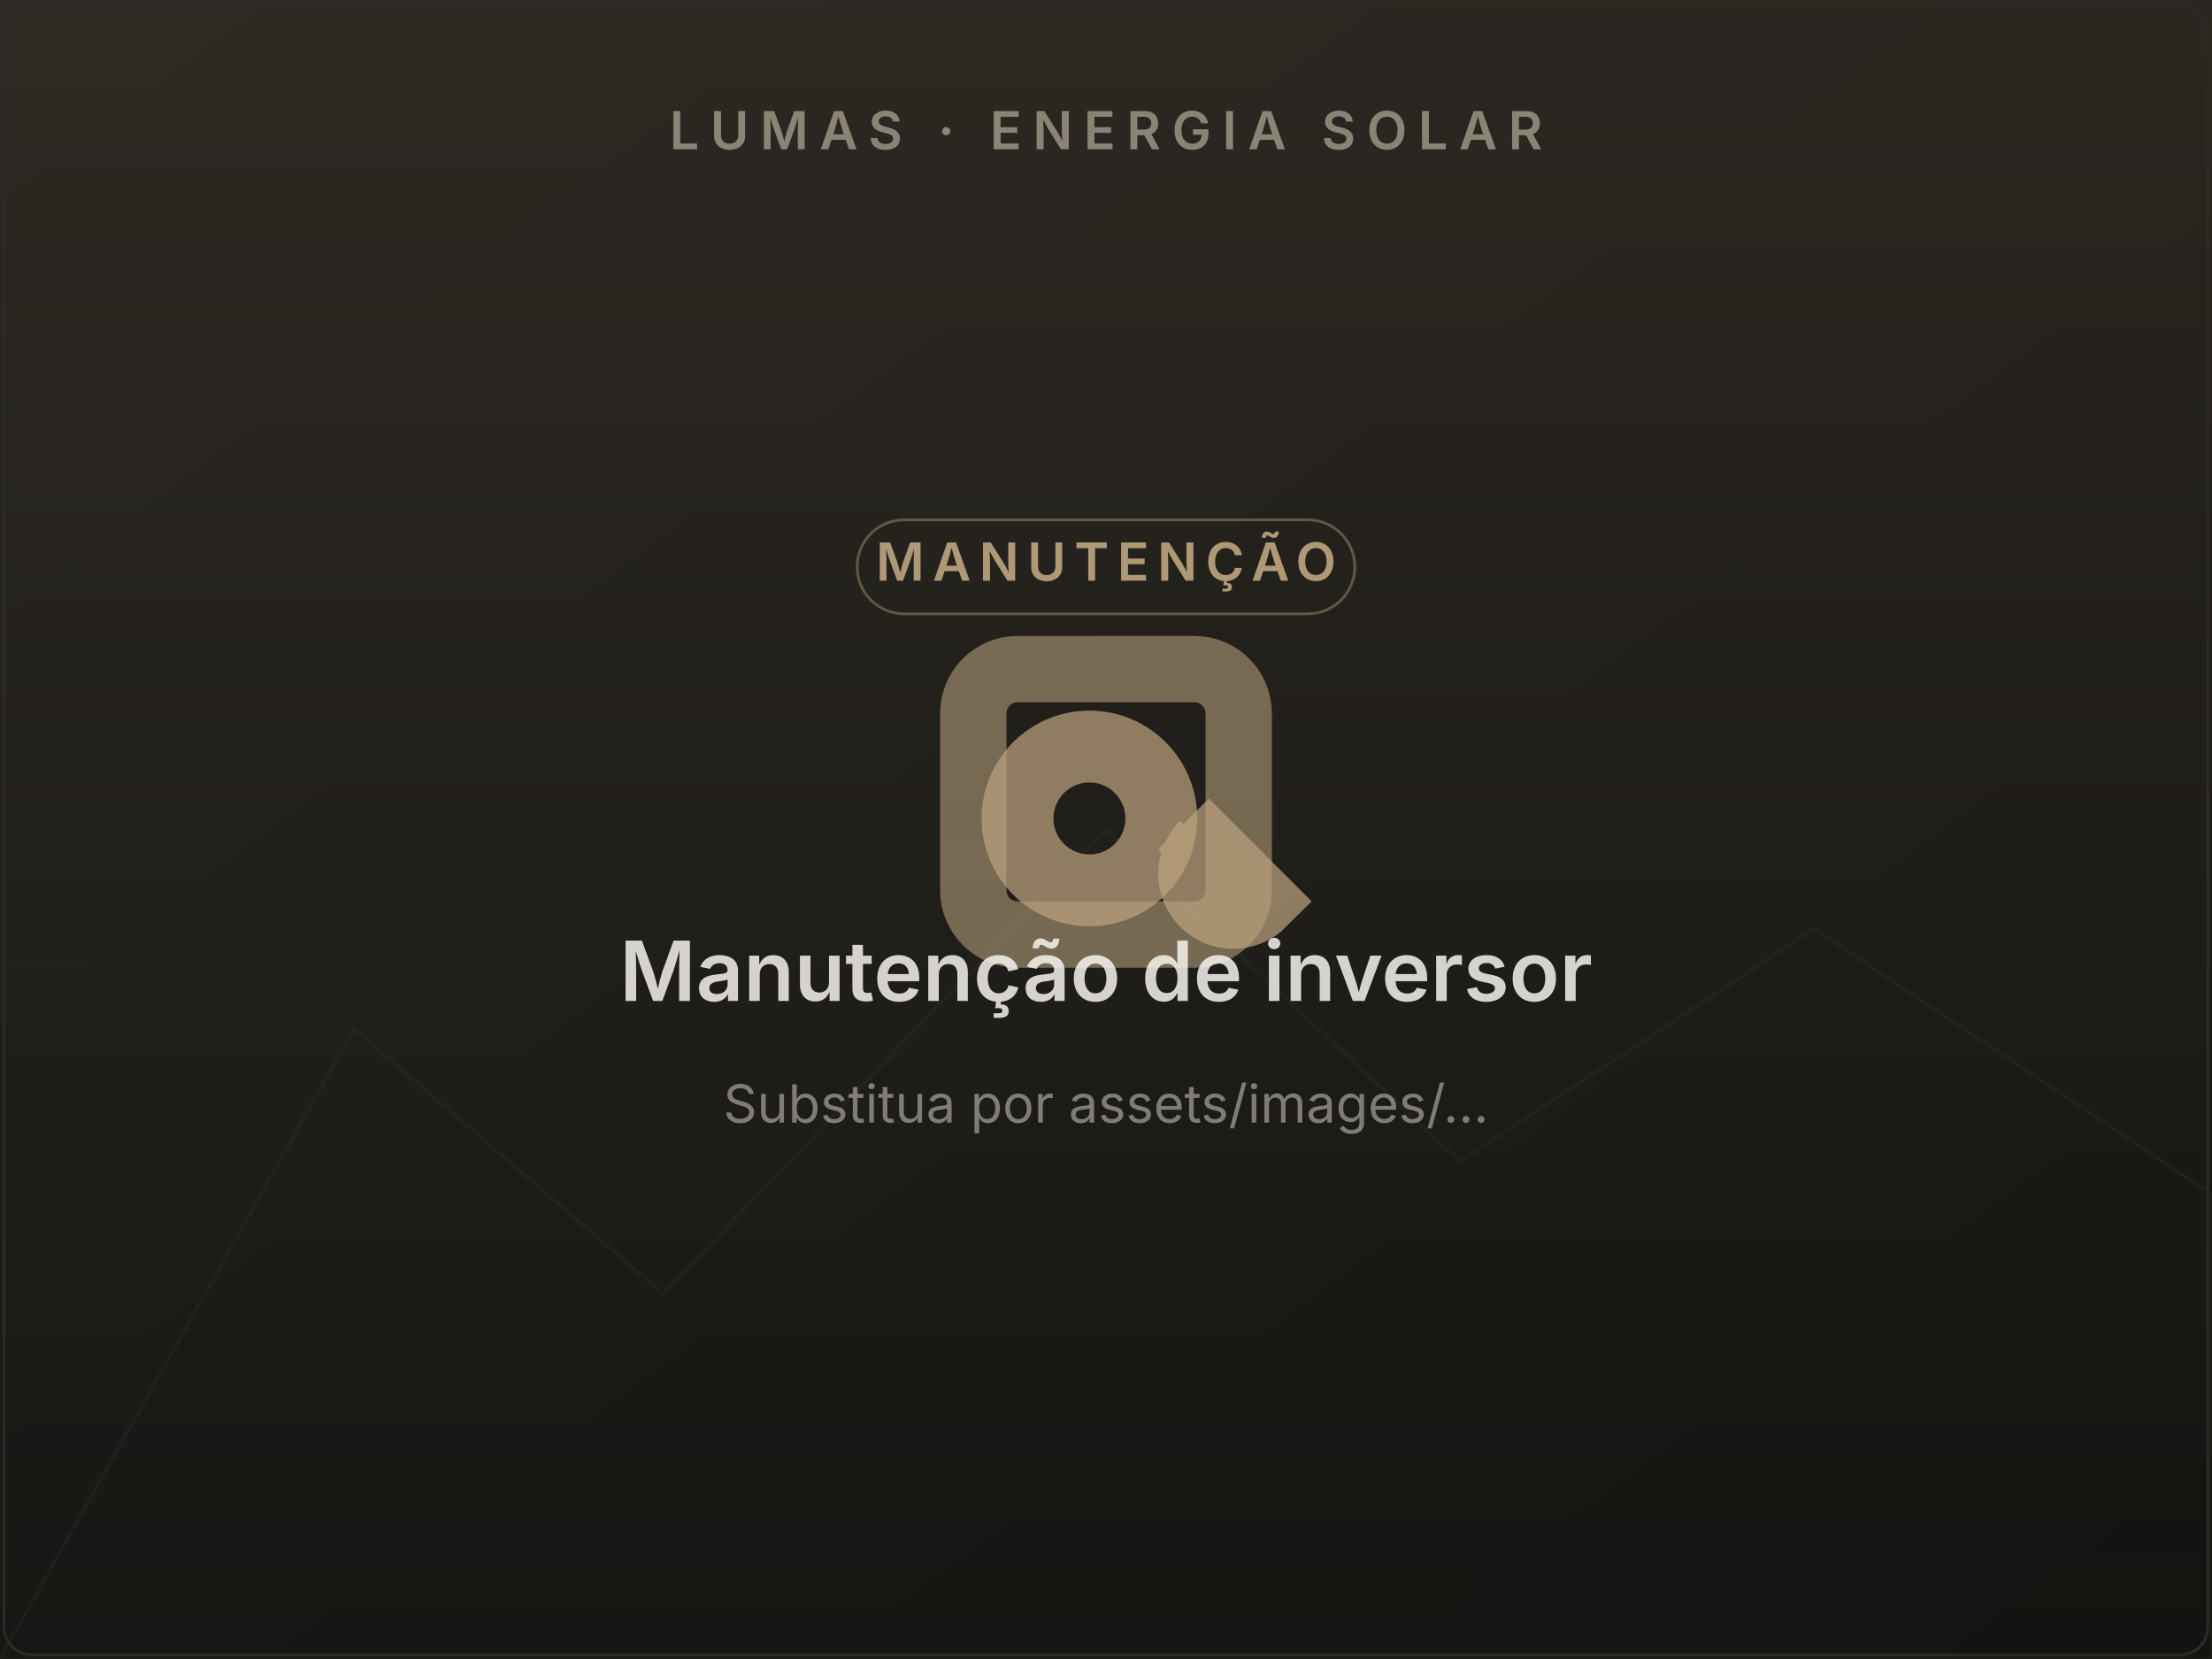
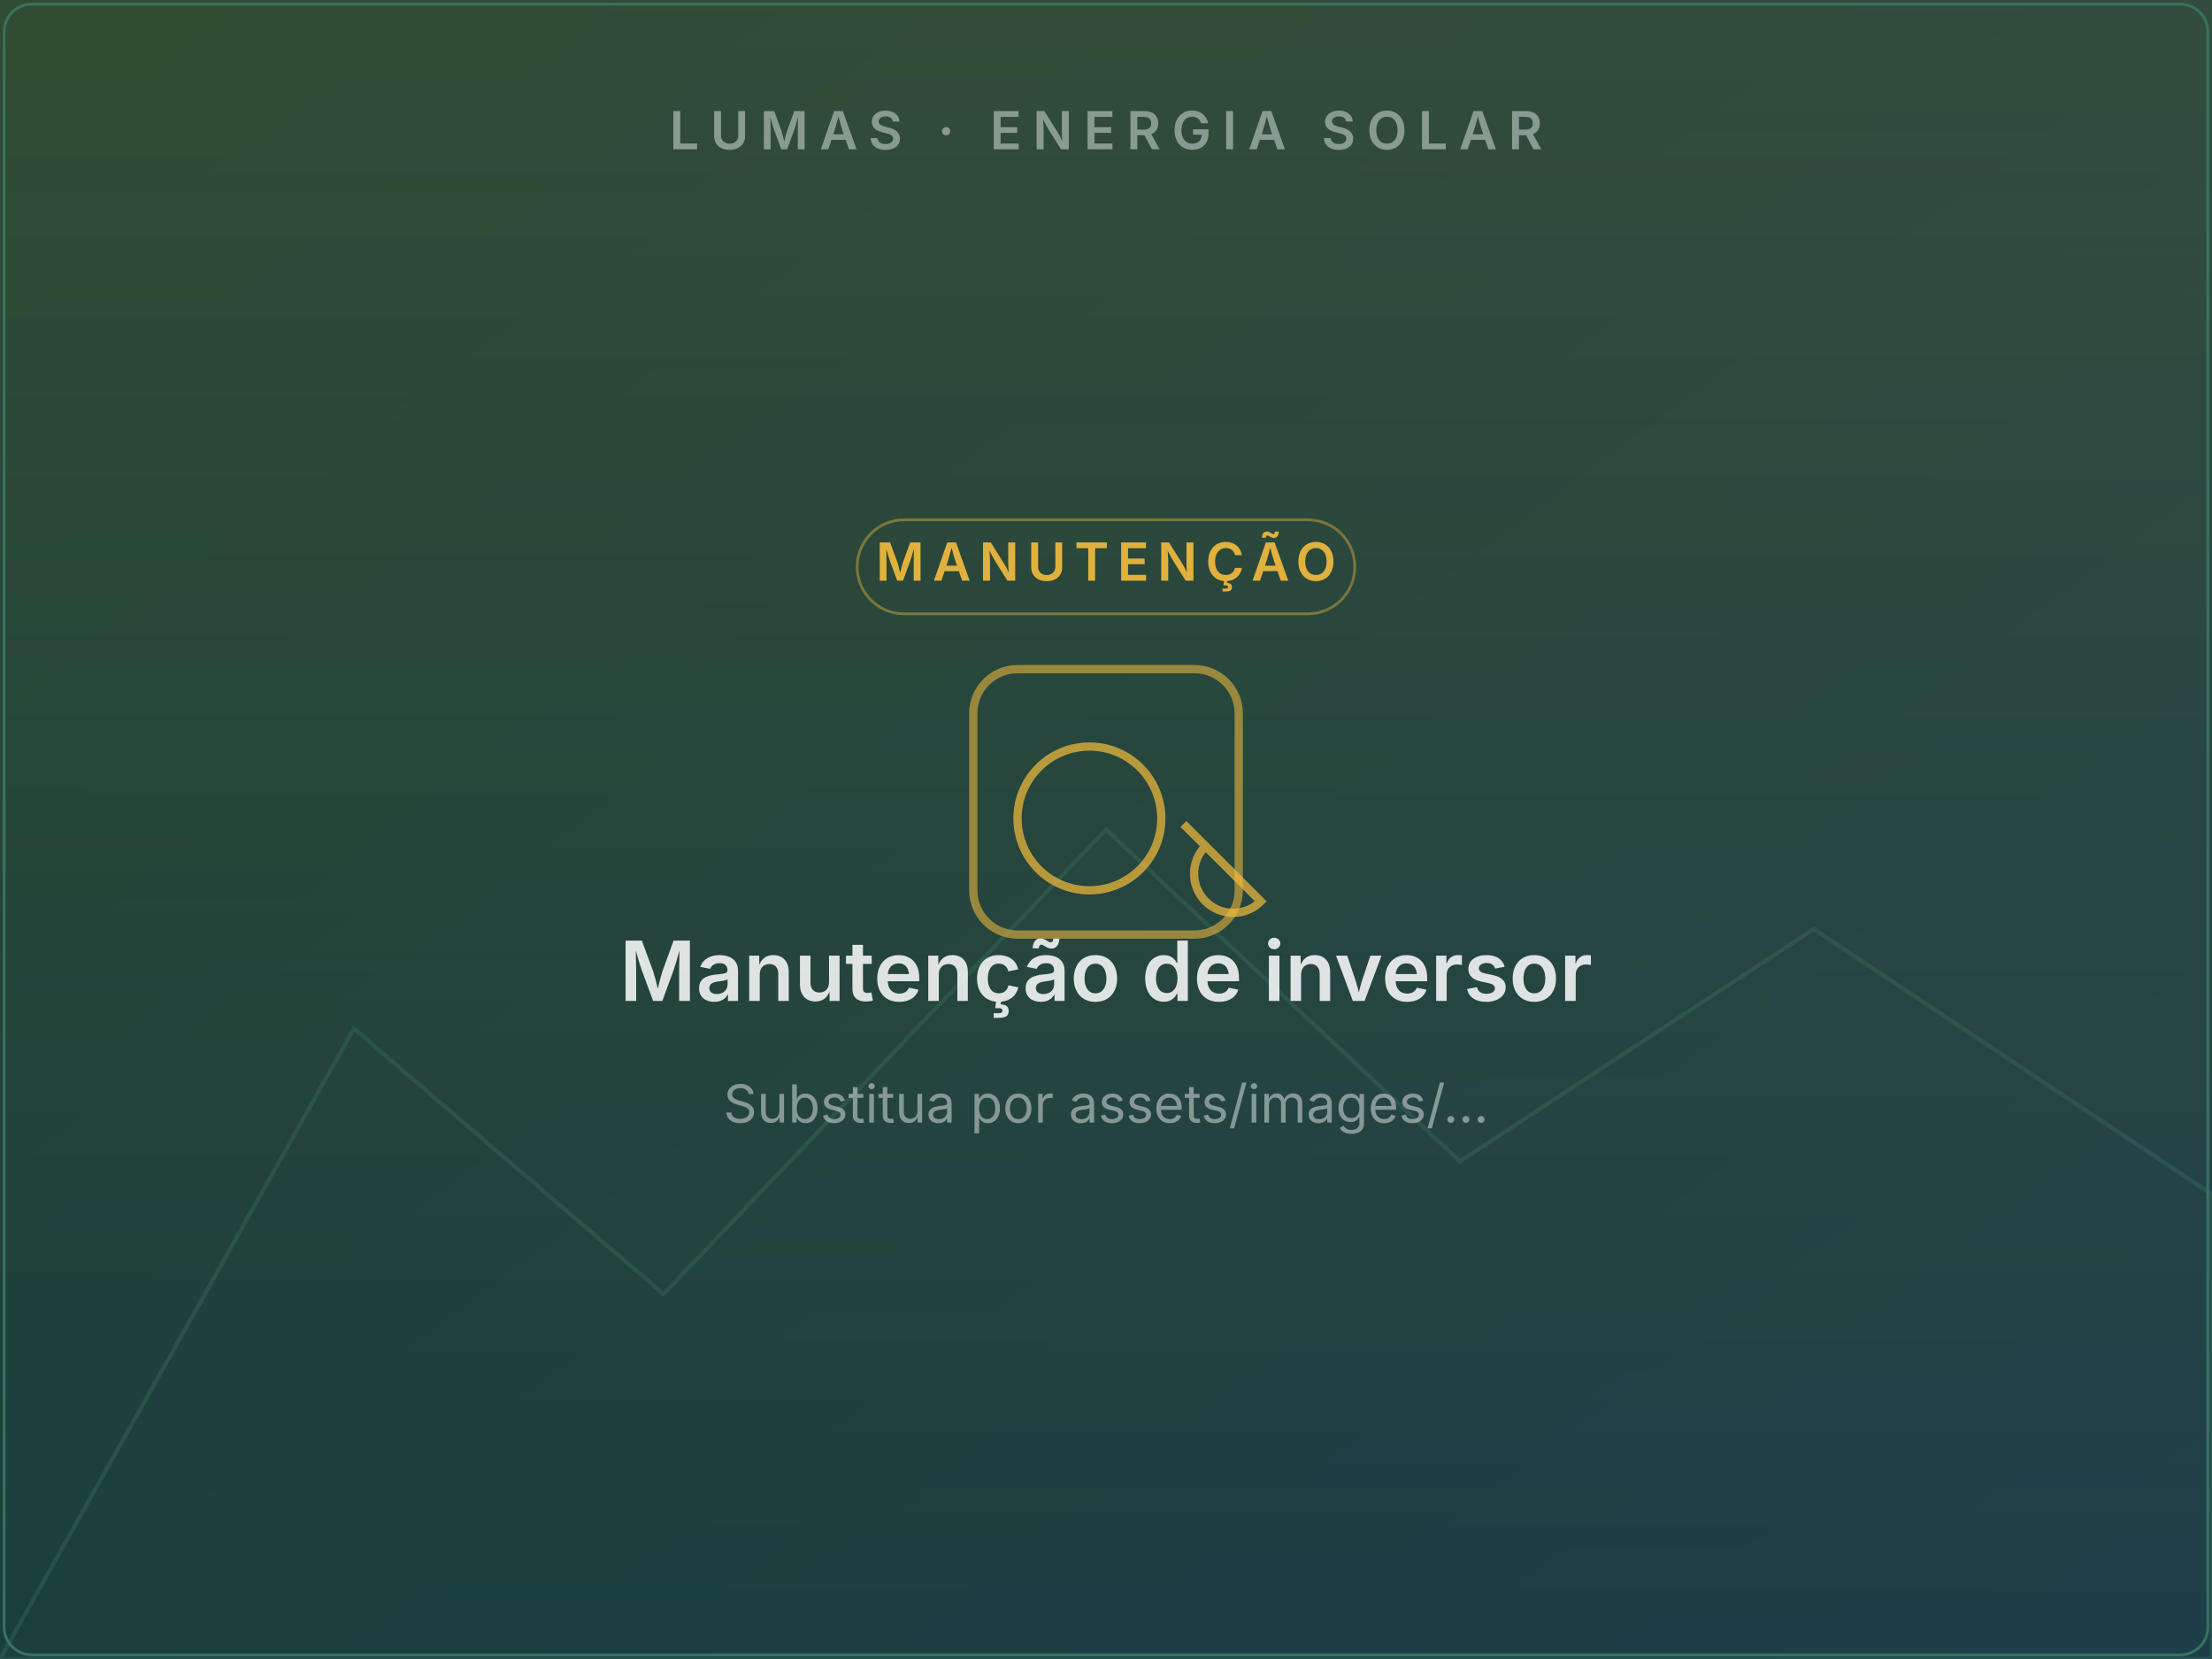
<svg xmlns="http://www.w3.org/2000/svg" width="800" height="600" viewBox="0 0 800 600" role="img" aria-label="Manutenção de inversor">
  <defs>
    <linearGradient id="g800" x1="0" y1="0" x2="1" y2="1">
-       <stop offset="0" stop-color="#161615" />
-       <stop offset="1" stop-color="#0E0E0D" />
+       <stop offset="0" stop-color="#103a31" />
+       <stop offset="1" stop-color="#173b4a" />
    </linearGradient>
    <linearGradient id="gg800" x1="0" y1="0" x2="0" y2="1">
-       <stop offset="0" stop-color="#BEA580" stop-opacity="0.14" />
-       <stop offset="1" stop-color="#BEA580" stop-opacity="0.03" />
+       <stop offset="0" stop-color="#f5bd3d" stop-opacity="0.14" />
+       <stop offset="1" stop-color="#f5bd3d" stop-opacity="0.03" />
    </linearGradient>
  </defs>
  <rect width="800" height="600" fill="url(#g800)" />
  <rect width="800" height="600" fill="url(#gg800)" />
  <g opacity="0.35">
-     <path d="M0 600 L128.0 372.0 L240.0 468.0 L400.0 300.0 L528.0 420.0 L656.0 336 L800 432.0 V600 Z" fill="none" stroke="#2C2A26" stroke-width="1.5" />
+     <path d="M0 600 L128.0 372.0 L240.0 468.0 L400.0 300.0 L528.0 420.0 L656.0 336 L800 432.0 V600 Z" fill="none" stroke="#397260" stroke-width="1.5" />
  </g>
-   <text x="400.0" y="54" text-anchor="middle" font-family="Inter, Arial, sans-serif" font-size="19" letter-spacing="4" fill="#ECE2CB" fill-opacity="0.5" font-weight="600">LUMAS · ENERGIA SOLAR</text>
-   <rect x="1.5" y="1.5" width="797" height="597" rx="10" fill="none" stroke="#2C2A26" />
-   <rect x="310.0" y="188.0" width="180" height="34" rx="17" fill="none" stroke="#BEA580" stroke-opacity="0.4" />
-   <text x="400.0" y="210.0" text-anchor="middle" font-family="Inter, Arial, sans-serif" font-size="19" letter-spacing="3" fill="#BEA580" fill-opacity="0.9" font-weight="600">MANUTENÇÃO</text>
-   <rect x="352.0" y="242.0" width="96" height="96" rx="16" fill="none" stroke="#BEA580" stroke-opacity="0.55" stroke-width="24" />
-   <circle cx="394.0" cy="296.0" r="26" fill="none" stroke="#BEA580" stroke-opacity="0.7" stroke-width="26" />
-   <path d="M432.0 302.0 l24 24 a14 14 0 1 1 -20 -20 l-8 -8" fill="none" stroke="#BEA580" stroke-opacity="0.7" stroke-width="26" />
-   <text x="400.0" y="362.0" text-anchor="middle" font-family="Inter, Arial, sans-serif" font-size="30" fill="#F6F3EE" fill-opacity="0.85" font-weight="600">Manutenção de inversor</text>
-   <text x="400.0" y="406.0" text-anchor="middle" font-family="Inter, Arial, sans-serif" font-size="19" fill="#F6F3EE" fill-opacity="0.45">Substitua por assets/images/…</text>
+   <text x="400.0" y="54" text-anchor="middle" font-family="Inter, Arial, sans-serif" font-size="19.0" letter-spacing="4" fill="#e3ede7" fill-opacity="0.5" font-weight="600">LUMAS · ENERGIA SOLAR</text>
+   <rect x="1.5" y="1.5" width="797" height="597" rx="10" fill="none" stroke="#397260" />
+   <rect x="310.0" y="188.0" width="180" height="34" rx="17" fill="none" stroke="#f5bd3d" stroke-opacity="0.4" />
+   <text x="400.0" y="210.0" text-anchor="middle" font-family="Inter, Arial, sans-serif" font-size="19.0" letter-spacing="3" fill="#f5bd3d" fill-opacity="0.9" font-weight="600">MANUTENÇÃO</text>
+   <rect x="352.0" y="242.0" width="96" height="96" rx="16" fill="none" stroke="#f5bd3d" stroke-opacity="0.55" stroke-width="3" />
+   <circle cx="394.0" cy="296.0" r="26" fill="none" stroke="#f5bd3d" stroke-opacity="0.7" stroke-width="3" />
+   <path d="M432.0 302.0 l24 24 a14 14 0 1 1 -20 -20 l-8 -8" fill="none" stroke="#f5bd3d" stroke-opacity="0.7" stroke-width="3" />
+   <text x="400.0" y="362.0" text-anchor="middle" font-family="Inter, Arial, sans-serif" font-size="30.0" fill="#ffffff" fill-opacity="0.85" font-weight="600">Manutenção de inversor</text>
+   <text x="400.0" y="406.0" text-anchor="middle" font-family="Inter, Arial, sans-serif" font-size="19.0" fill="#ffffff" fill-opacity="0.45">Substitua por assets/images/…</text>
</svg>
